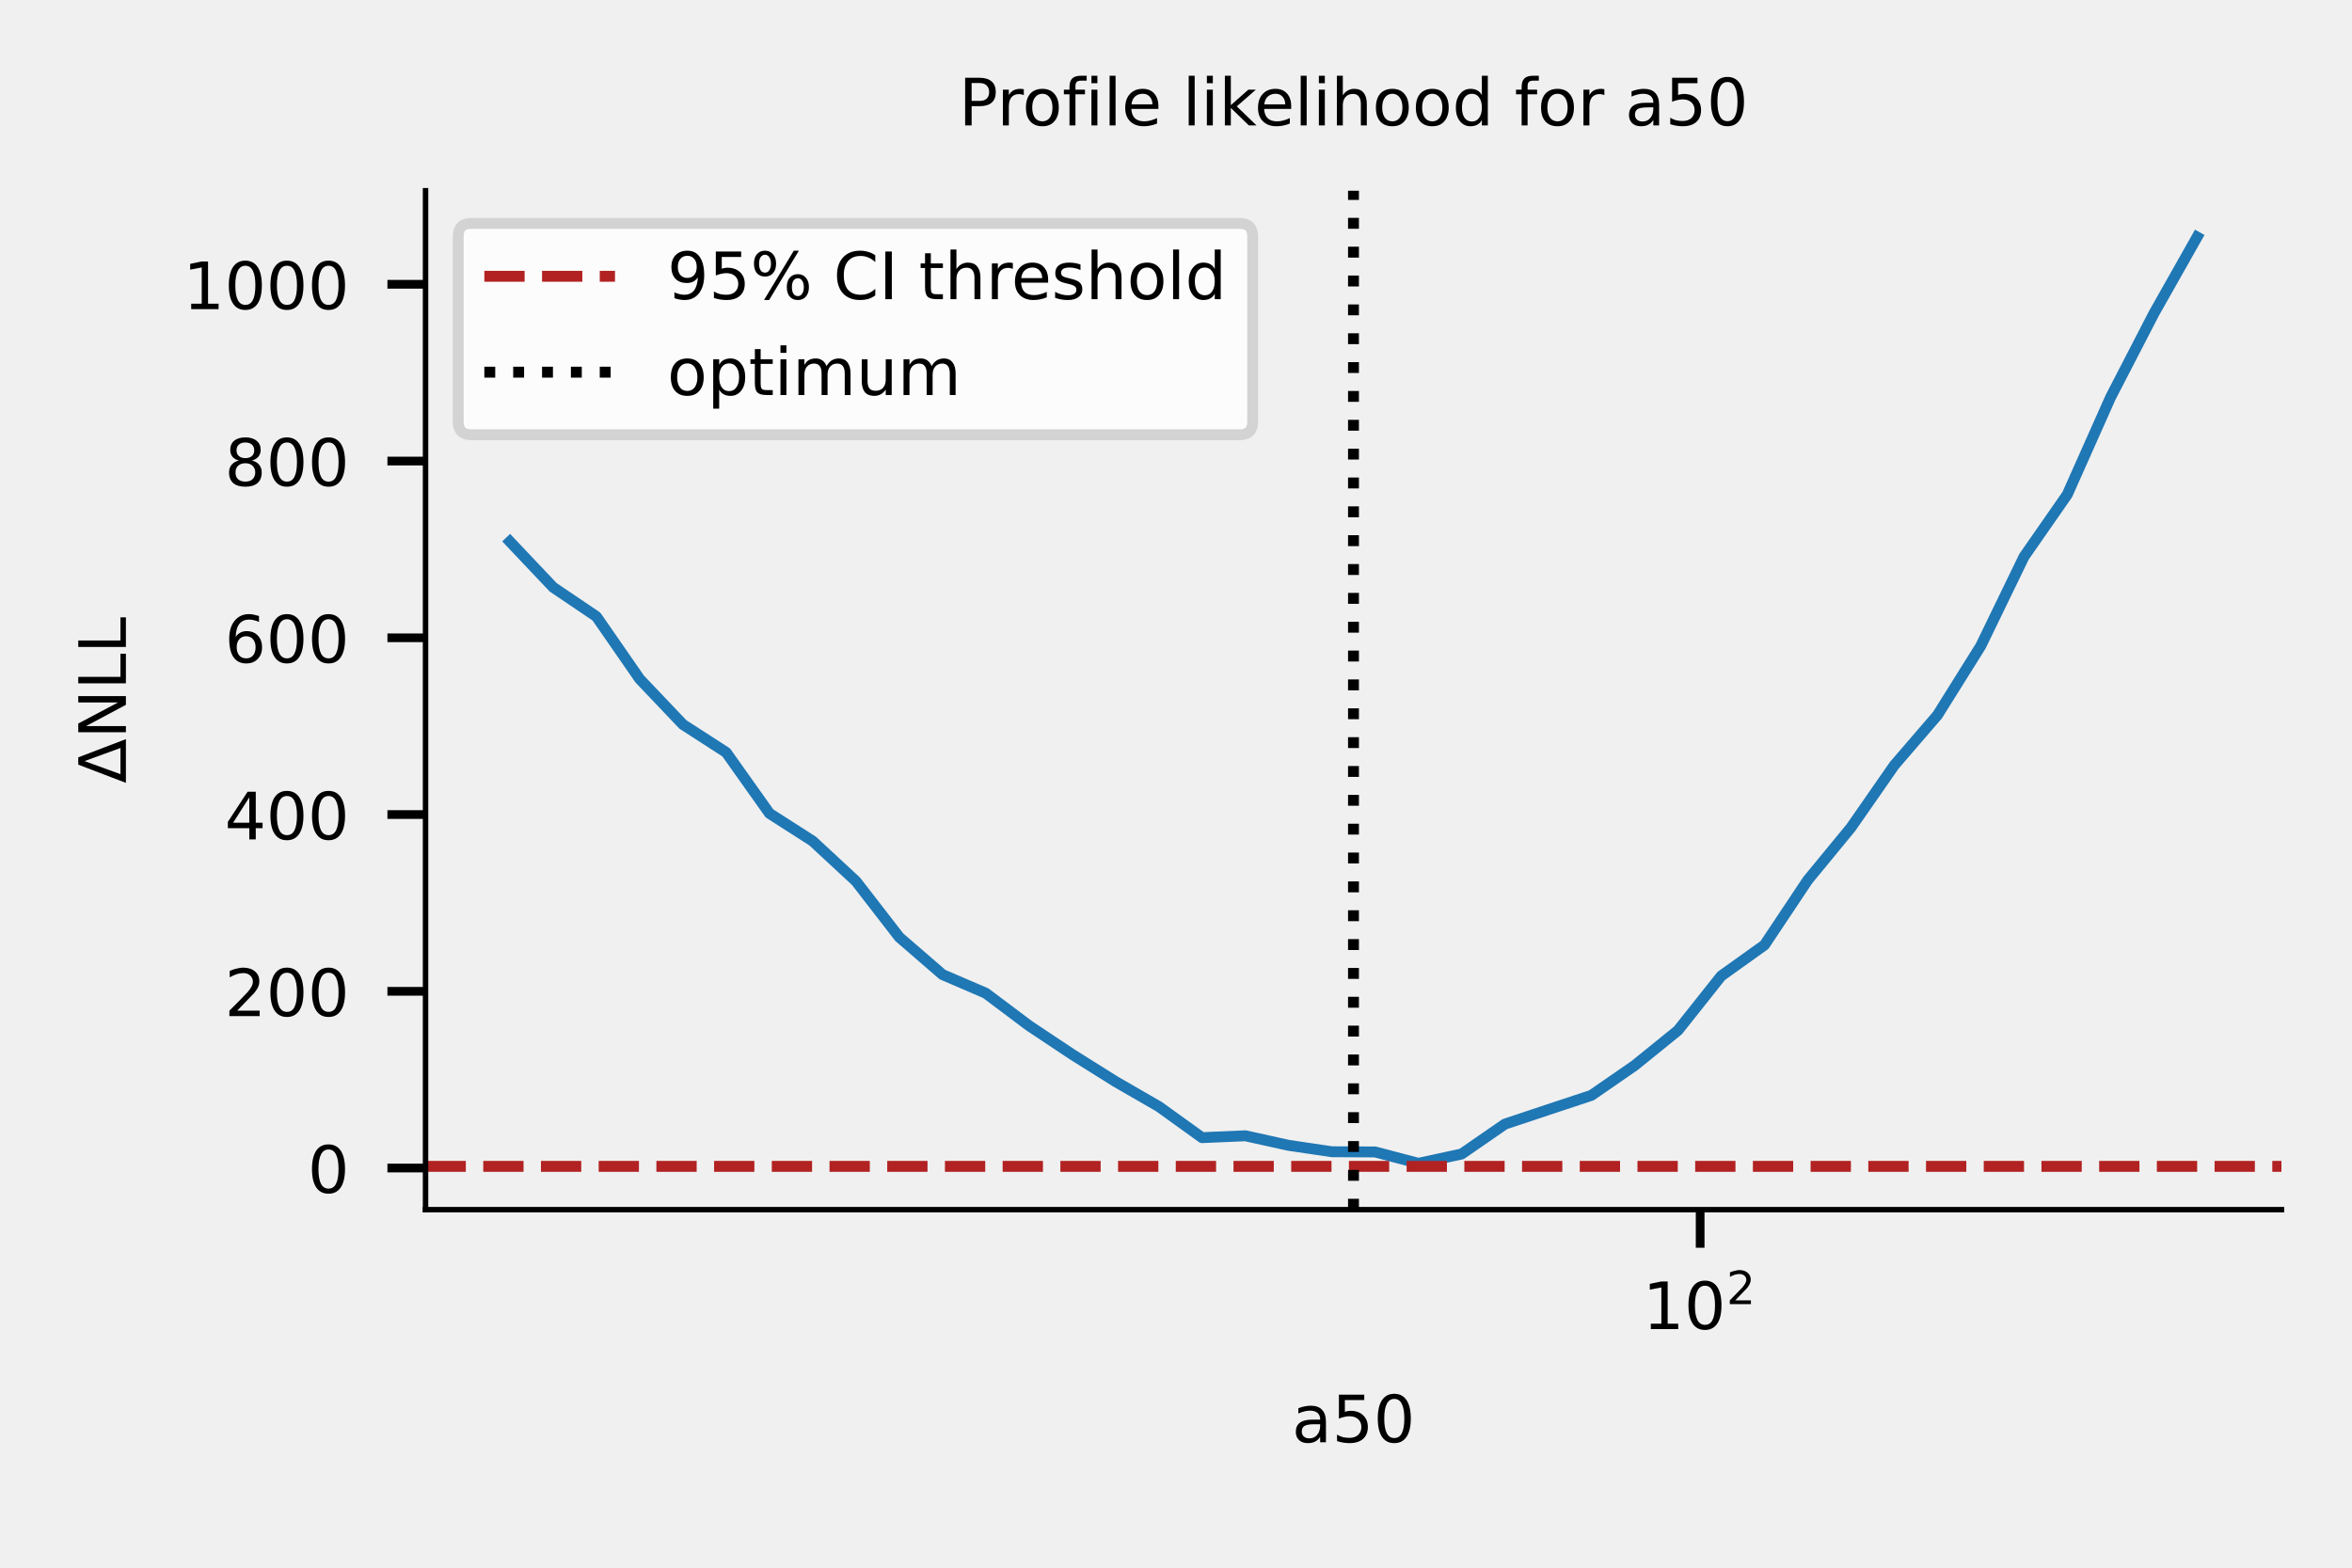
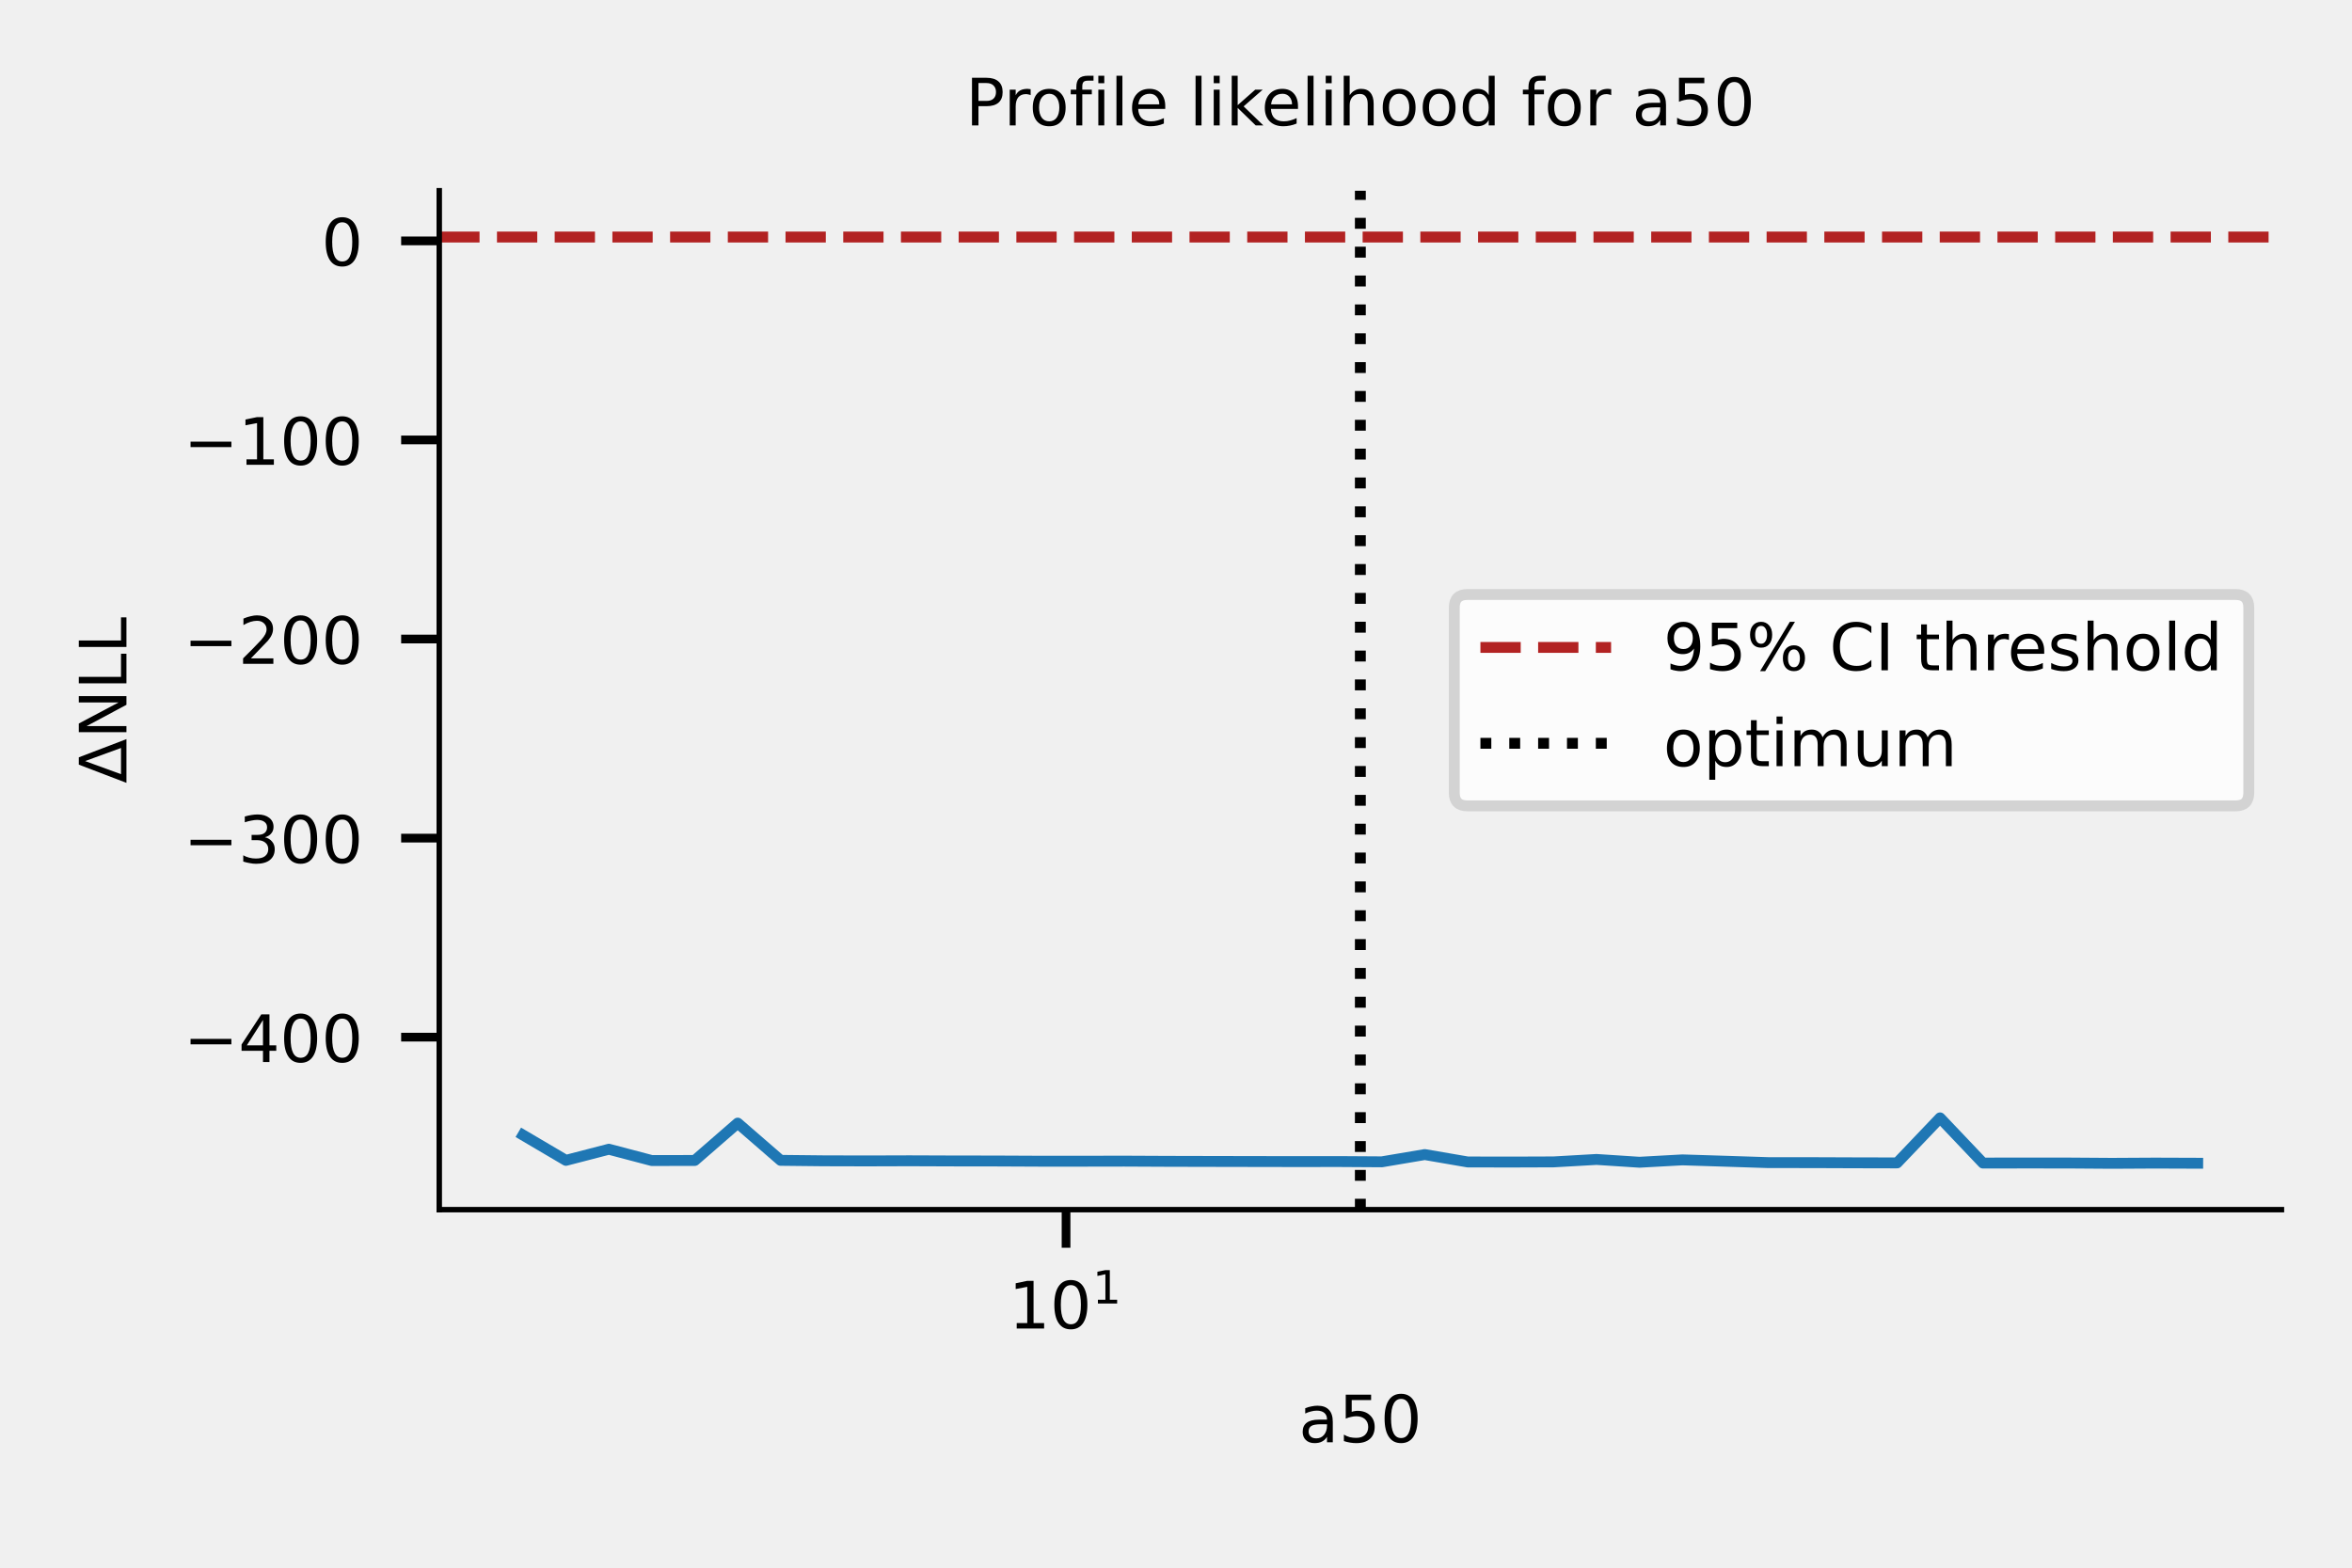
<svg xmlns="http://www.w3.org/2000/svg" xmlns:xlink="http://www.w3.org/1999/xlink" width="216pt" height="144pt" viewBox="0 0 216 144" version="1.1">
  <defs>
    <style type="text/css">*{stroke-linejoin: round; stroke-linecap: butt}</style>
  </defs>
  <g id="figure_1">
    <g id="patch_1">
      <path d="M 0 144  L 216 144  L 216 0  L 0 0  L 0 144  z " style="fill: none" />
    </g>
    <g id="axes_1">
      <g id="patch_2">
-         <path d="M 39.08 111.112  L 209.52 111.112  L 209.52 17.52  L 39.08 17.52  L 39.08 111.112  z " style="fill: none" />
+         <path d="M 40.34 111.112  L 209.52 111.112  L 209.52 17.52  L 40.34 17.52  L 40.34 111.112  z " style="fill: none" />
      </g>
      <g id="matplotlib.axis_1">
        <g id="xtick_1">
          <g id="line2d_1">
            <defs>
-               <path id="m1d06e3ac2b" d="M 0 0  L 0 3.5  " style="stroke: #000000; stroke-width: 0.8" />
+               <path id="me2a287af62" d="M 0 0  L 0 3.5  " style="stroke: #000000; stroke-width: 0.8" />
            </defs>
            <g>
-               <use xlink:href="#m1d06e3ac2b" x="156.136" y="111.112" style="stroke: #000000; stroke-width: 0.8" />
+               <use xlink:href="#me2a287af62" x="97.902" y="111.112" style="stroke: #000000; stroke-width: 0.8" />
            </g>
          </g>
          <g id="text_1">
-             <g transform="translate(150.8562 122.6711)">
+             <g transform="translate(92.62169 122.6711)">
              <text>
-                 <tspan x="0" y="-0.586" style="font-size: 6px; font-family: 'DejaVu Sans'">1</tspan>
-                 <tspan x="3.817" y="-0.586" style="font-size: 6px; font-family: 'DejaVu Sans'">0</tspan>
-                 <tspan x="7.692" y="-2.883" style="font-size: 4.2px; font-family: 'DejaVu Sans'">2</tspan>
+                 <tspan x="0" y="-0.641" style="font-size: 6px; font-family: 'DejaVu Sans'">1</tspan>
+                 <tspan x="3.817" y="-0.641" style="font-size: 6px; font-family: 'DejaVu Sans'">0</tspan>
+                 <tspan x="7.692" y="-2.938" style="font-size: 4.2px; font-family: 'DejaVu Sans'">1</tspan>
              </text>
            </g>
          </g>
        </g>
        <g id="xtick_2" />
        <g id="xtick_3" />
        <g id="xtick_4" />
        <g id="xtick_5" />
        <g id="xtick_6" />
        <g id="xtick_7" />
        <g id="xtick_8" />
        <g id="xtick_9" />
        <g id="xtick_10" />
+         <g id="xtick_11" />
+         <g id="xtick_12" />
+         <g id="xtick_13" />
+         <g id="xtick_14" />
        <g id="text_2">
-           <text style="font-size: 6px; font-family: 'DejaVu Sans', 'Arial', 'Helvetica', 'Lucida Grande', 'Verdana', 'Geneva', 'Lucid', 'Avant Garde', sans-serif; text-anchor: middle" x="124.3" y="132.478" transform="rotate(-0 124.3 132.4779)">a50</text>
+           <text style="font-size: 6px; font-family: 'DejaVu Sans', 'Arial', 'Helvetica', 'Lucida Grande', 'Verdana', 'Geneva', 'Lucid', 'Avant Garde', sans-serif; text-anchor: middle" x="124.93" y="132.478" transform="rotate(-0 124.93 132.4779)">a50</text>
        </g>
      </g>
      <g id="matplotlib.axis_2">
        <g id="ytick_1">
          <g id="line2d_2">
            <defs>
-               <path id="me7776c813c" d="M 0 0  L -3.5 0  " style="stroke: #000000; stroke-width: 0.8" />
+               <path id="m7ee2c34761" d="M 0 0  L -3.5 0  " style="stroke: #000000; stroke-width: 0.8" />
            </defs>
            <g>
-               <use xlink:href="#me7776c813c" x="39.08" y="107.291" style="stroke: #000000; stroke-width: 0.8" />
+               <use xlink:href="#m7ee2c34761" x="40.34" y="95.269" style="stroke: #000000; stroke-width: 0.8" />
            </g>
          </g>
          <g id="text_3">
-             <text style="font-size: 6px; font-family: 'DejaVu Sans', 'Arial', 'Helvetica', 'Lucida Grande', 'Verdana', 'Geneva', 'Lucid', 'Avant Garde', sans-serif; text-anchor: end" x="32.08" y="109.571" transform="rotate(-0 32.08 109.5707)">0</text>
+             <text style="font-size: 6px; font-family: 'DejaVu Sans', 'Arial', 'Helvetica', 'Lucida Grande', 'Verdana', 'Geneva', 'Lucid', 'Avant Garde', sans-serif; text-anchor: end" x="33.34" y="97.548" transform="rotate(-0 33.34 97.54843)">−400</text>
          </g>
        </g>
        <g id="ytick_2">
          <g id="line2d_3">
            <g>
-               <use xlink:href="#me7776c813c" x="39.08" y="91.056" style="stroke: #000000; stroke-width: 0.8" />
+               <use xlink:href="#m7ee2c34761" x="40.34" y="76.983" style="stroke: #000000; stroke-width: 0.8" />
            </g>
          </g>
          <g id="text_4">
-             <text style="font-size: 6px; font-family: 'DejaVu Sans', 'Arial', 'Helvetica', 'Lucida Grande', 'Verdana', 'Geneva', 'Lucid', 'Avant Garde', sans-serif; text-anchor: end" x="32.08" y="93.335" transform="rotate(-0 32.08 93.33516)">200</text>
+             <text style="font-size: 6px; font-family: 'DejaVu Sans', 'Arial', 'Helvetica', 'Lucida Grande', 'Verdana', 'Geneva', 'Lucid', 'Avant Garde', sans-serif; text-anchor: end" x="33.34" y="79.263" transform="rotate(-0 33.34 79.26252)">−300</text>
          </g>
        </g>
        <g id="ytick_3">
          <g id="line2d_4">
            <g>
-               <use xlink:href="#me7776c813c" x="39.08" y="74.82" style="stroke: #000000; stroke-width: 0.8" />
+               <use xlink:href="#m7ee2c34761" x="40.34" y="58.697" style="stroke: #000000; stroke-width: 0.8" />
            </g>
          </g>
          <g id="text_5">
-             <text style="font-size: 6px; font-family: 'DejaVu Sans', 'Arial', 'Helvetica', 'Lucida Grande', 'Verdana', 'Geneva', 'Lucid', 'Avant Garde', sans-serif; text-anchor: end" x="32.08" y="77.1" transform="rotate(-0 32.08 77.0996)">400</text>
+             <text style="font-size: 6px; font-family: 'DejaVu Sans', 'Arial', 'Helvetica', 'Lucida Grande', 'Verdana', 'Geneva', 'Lucid', 'Avant Garde', sans-serif; text-anchor: end" x="33.34" y="60.977" transform="rotate(-0 33.34 60.97661)">−200</text>
          </g>
        </g>
        <g id="ytick_4">
          <g id="line2d_5">
            <g>
-               <use xlink:href="#me7776c813c" x="39.08" y="58.585" style="stroke: #000000; stroke-width: 0.8" />
+               <use xlink:href="#m7ee2c34761" x="40.34" y="40.411" style="stroke: #000000; stroke-width: 0.8" />
            </g>
          </g>
          <g id="text_6">
-             <text style="font-size: 6px; font-family: 'DejaVu Sans', 'Arial', 'Helvetica', 'Lucida Grande', 'Verdana', 'Geneva', 'Lucid', 'Avant Garde', sans-serif; text-anchor: end" x="32.08" y="60.864" transform="rotate(-0 32.08 60.86405)">600</text>
+             <text style="font-size: 6px; font-family: 'DejaVu Sans', 'Arial', 'Helvetica', 'Lucida Grande', 'Verdana', 'Geneva', 'Lucid', 'Avant Garde', sans-serif; text-anchor: end" x="33.34" y="42.691" transform="rotate(-0 33.34 42.69071)">−100</text>
          </g>
        </g>
        <g id="ytick_5">
          <g id="line2d_6">
            <g>
-               <use xlink:href="#me7776c813c" x="39.08" y="42.349" style="stroke: #000000; stroke-width: 0.8" />
+               <use xlink:href="#m7ee2c34761" x="40.34" y="22.125" style="stroke: #000000; stroke-width: 0.8" />
            </g>
          </g>
          <g id="text_7">
-             <text style="font-size: 6px; font-family: 'DejaVu Sans', 'Arial', 'Helvetica', 'Lucida Grande', 'Verdana', 'Geneva', 'Lucid', 'Avant Garde', sans-serif; text-anchor: end" x="32.08" y="44.628" transform="rotate(-0 32.08 44.62849)">800</text>
+             <text style="font-size: 6px; font-family: 'DejaVu Sans', 'Arial', 'Helvetica', 'Lucida Grande', 'Verdana', 'Geneva', 'Lucid', 'Avant Garde', sans-serif; text-anchor: end" x="33.34" y="24.405" transform="rotate(-0 33.34 24.4048)">0</text>
          </g>
        </g>
-         <g id="ytick_6">
-           <g id="line2d_7">
-             <g>
-               <use xlink:href="#me7776c813c" x="39.08" y="26.113" style="stroke: #000000; stroke-width: 0.8" />
-             </g>
-           </g>
-           <g id="text_8">
-             <text style="font-size: 6px; font-family: 'DejaVu Sans', 'Arial', 'Helvetica', 'Lucida Grande', 'Verdana', 'Geneva', 'Lucid', 'Avant Garde', sans-serif; text-anchor: end" x="32.08" y="28.393" transform="rotate(-0 32.08 28.39294)">1000</text>
-           </g>
-         </g>
-         <g id="text_9">
-           <text style="font-size: 6px; font-family: 'DejaVu Sans', 'Arial', 'Helvetica', 'Lucida Grande', 'Verdana', 'Geneva', 'Lucid', 'Avant Garde', sans-serif; text-anchor: middle" x="11.562" y="64.316" transform="rotate(-90 11.56219 64.316)">ΔNLL</text>
+         <g id="text_8">
+           <text style="font-size: 6px; font-family: 'DejaVu Sans', 'Arial', 'Helvetica', 'Lucida Grande', 'Verdana', 'Geneva', 'Lucid', 'Avant Garde', sans-serif; text-anchor: middle" x="11.612" y="64.316" transform="rotate(-90 11.61187 64.316)">ΔNLL</text>
        </g>
      </g>
+       <g id="line2d_7">
+         <path d="M 48.03 104.262  L 51.974 106.585  L 55.917 105.563  L 59.861 106.602  L 63.804 106.594  L 67.748 103.164  L 71.692 106.584  L 75.635 106.626  L 79.579 106.636  L 83.522 106.624  L 87.466 106.639  L 91.409 106.644  L 95.353 106.662  L 99.297 106.663  L 103.24 106.656  L 107.184 106.675  L 111.127 106.684  L 115.071 106.692  L 119.015 106.699  L 122.958 106.695  L 126.902 106.72  L 130.845 106.053  L 134.789 106.732  L 138.733 106.74  L 142.676 106.726  L 146.62 106.501  L 150.563 106.758  L 154.507 106.541  L 158.451 106.665  L 162.394 106.793  L 166.338 106.795  L 170.281 106.81  L 174.225 106.819  L 178.168 102.683  L 182.112 106.834  L 186.056 106.828  L 189.999 106.831  L 193.943 106.858  L 197.886 106.836  L 201.83 106.85  " clip-path="url(#p37a2e1fadc)" style="fill: none; stroke: #1f77b4; stroke-linecap: square" />
+       </g>
      <g id="line2d_8">
-         <path d="M 46.827 49.749  L 50.8 53.947  L 54.773 56.632  L 58.746 62.369  L 62.719 66.548  L 66.692 69.114  L 70.665 74.715  L 74.638 77.262  L 78.611 80.947  L 82.584 86.083  L 86.557 89.522  L 90.53 91.23  L 94.503 94.214  L 98.476 96.859  L 102.449 99.35  L 106.422 101.641  L 110.395 104.499  L 114.368 104.327  L 118.341 105.204  L 122.314 105.793  L 126.286 105.812  L 130.259 106.858  L 134.232 106  L 138.205 103.255  L 142.178 101.929  L 146.151 100.613  L 150.124 97.868  L 154.097 94.65  L 158.07 89.646  L 162.043 86.804  L 166.016 80.844  L 169.989 76.013  L 173.962 70.299  L 177.935 65.683  L 181.908 59.33  L 185.881 51.133  L 189.854 45.424  L 193.827 36.5  L 197.8 28.808  L 201.773 21.774  " clip-path="url(#p235130ac88)" style="fill: none; stroke: #1f77b4; stroke-linecap: square" />
+         <path d="M 40.34 21.774  L 209.52 21.774  " clip-path="url(#p37a2e1fadc)" style="fill: none; stroke-dasharray: 3.7,1.6; stroke-dashoffset: 0; stroke: #b22222" />
      </g>
      <g id="line2d_9">
-         <path d="M 39.08 107.135  L 209.52 107.135  " clip-path="url(#p235130ac88)" style="fill: none; stroke-dasharray: 3.7,1.6; stroke-dashoffset: 0; stroke: #b22222" />
-       </g>
-       <g id="line2d_10">
-         <path d="M 124.3 111.112  L 124.3 17.52  " clip-path="url(#p235130ac88)" style="fill: none; stroke-dasharray: 1,1.65; stroke-dashoffset: 0; stroke: #000000" />
+         <path d="M 124.93 111.112  L 124.93 17.52  " clip-path="url(#p37a2e1fadc)" style="fill: none; stroke-dasharray: 1,1.65; stroke-dashoffset: 0; stroke: #000000" />
      </g>
      <g id="patch_3">
-         <path d="M 39.08 111.112  L 39.08 17.52  " style="fill: none; stroke: #000000; stroke-width: 0.5; stroke-linejoin: miter; stroke-linecap: square" />
+         <path d="M 40.34 111.112  L 40.34 17.52  " style="fill: none; stroke: #000000; stroke-width: 0.5; stroke-linejoin: miter; stroke-linecap: square" />
      </g>
      <g id="patch_4">
-         <path d="M 39.08 111.112  L 209.52 111.112  " style="fill: none; stroke: #000000; stroke-width: 0.5; stroke-linejoin: miter; stroke-linecap: square" />
+         <path d="M 40.34 111.112  L 209.52 111.112  " style="fill: none; stroke: #000000; stroke-width: 0.5; stroke-linejoin: miter; stroke-linecap: square" />
      </g>
-       <g id="text_10">
-         <text style="font-size: 6px; font-family: 'DejaVu Sans', 'Arial', 'Helvetica', 'Lucida Grande', 'Verdana', 'Geneva', 'Lucid', 'Avant Garde', sans-serif; text-anchor: middle" x="124.3" y="11.52" transform="rotate(-0 124.3 11.52)">Profile likelihood for a50</text>
+       <g id="text_9">
+         <text style="font-size: 6px; font-family: 'DejaVu Sans', 'Arial', 'Helvetica', 'Lucida Grande', 'Verdana', 'Geneva', 'Lucid', 'Avant Garde', sans-serif; text-anchor: middle" x="124.93" y="11.52" transform="rotate(-0 124.93 11.52)">Profile likelihood for a50</text>
      </g>
      <g id="legend_1">
        <g id="patch_5">
-           <path d="M 43.28 39.934  L 113.843 39.934  Q 115.043 39.934 115.043 38.734  L 115.043 21.72  Q 115.043 20.52 113.843 20.52  L 43.28 20.52  Q 42.08 20.52 42.08 21.72  L 42.08 38.734  Q 42.08 39.934 43.28 39.934  z " style="fill: #ffffff; opacity: 0.8; stroke: #cccccc; stroke-linejoin: miter" />
+           <path d="M 134.757 74.023  L 205.32 74.023  Q 206.52 74.023 206.52 72.823  L 206.52 55.809  Q 206.52 54.609 205.32 54.609  L 134.757 54.609  Q 133.557 54.609 133.557 55.809  L 133.557 72.823  Q 133.557 74.023 134.757 74.023  z " style="fill: #ffffff; opacity: 0.8; stroke: #cccccc; stroke-linejoin: miter" />
+         </g>
+         <g id="line2d_10">
+           <path d="M 135.957 59.468  L 141.957 59.468  L 147.957 59.468  " style="fill: none; stroke-dasharray: 3.7,1.6; stroke-dashoffset: 0; stroke: #b22222" />
+         </g>
+         <g id="text_10">
+           <text style="font-size: 6px; font-family: 'DejaVu Sans', 'Arial', 'Helvetica', 'Lucida Grande', 'Verdana', 'Geneva', 'Lucid', 'Avant Garde', sans-serif; text-anchor: start" x="152.757" y="61.568" transform="rotate(-0 152.7572 61.56819)">95% CI threshold</text>
        </g>
        <g id="line2d_11">
-           <path d="M 44.48 25.379  L 50.48 25.379  L 56.48 25.379  " style="fill: none; stroke-dasharray: 3.7,1.6; stroke-dashoffset: 0; stroke: #b22222" />
+           <path d="M 135.957 68.275  L 141.957 68.275  L 147.957 68.275  " style="fill: none; stroke-dasharray: 1,1.65; stroke-dashoffset: 0; stroke: #000000" />
        </g>
        <g id="text_11">
-           <text style="font-size: 6px; font-family: 'DejaVu Sans', 'Arial', 'Helvetica', 'Lucida Grande', 'Verdana', 'Geneva', 'Lucid', 'Avant Garde', sans-serif; text-anchor: start" x="61.28" y="27.479" transform="rotate(-0 61.28 27.47906)">95% CI threshold</text>
-         </g>
-         <g id="line2d_12">
-           <path d="M 44.48 34.186  L 50.48 34.186  L 56.48 34.186  " style="fill: none; stroke-dasharray: 1,1.65; stroke-dashoffset: 0; stroke: #000000" />
-         </g>
-         <g id="text_12">
-           <text style="font-size: 6px; font-family: 'DejaVu Sans', 'Arial', 'Helvetica', 'Lucida Grande', 'Verdana', 'Geneva', 'Lucid', 'Avant Garde', sans-serif; text-anchor: start" x="61.28" y="36.286" transform="rotate(-0 61.28 36.28594)">optimum</text>
+           <text style="font-size: 6px; font-family: 'DejaVu Sans', 'Arial', 'Helvetica', 'Lucida Grande', 'Verdana', 'Geneva', 'Lucid', 'Avant Garde', sans-serif; text-anchor: start" x="152.757" y="70.375" transform="rotate(-0 152.7572 70.37506)">optimum</text>
        </g>
      </g>
    </g>
  </g>
  <defs>
-     <clipPath id="p235130ac88">
-       <rect x="39.08" y="17.52" width="170.44" height="93.592" />
+     <clipPath id="p37a2e1fadc">
+       <rect x="40.34" y="17.52" width="169.18" height="93.592" />
    </clipPath>
  </defs>
</svg>
